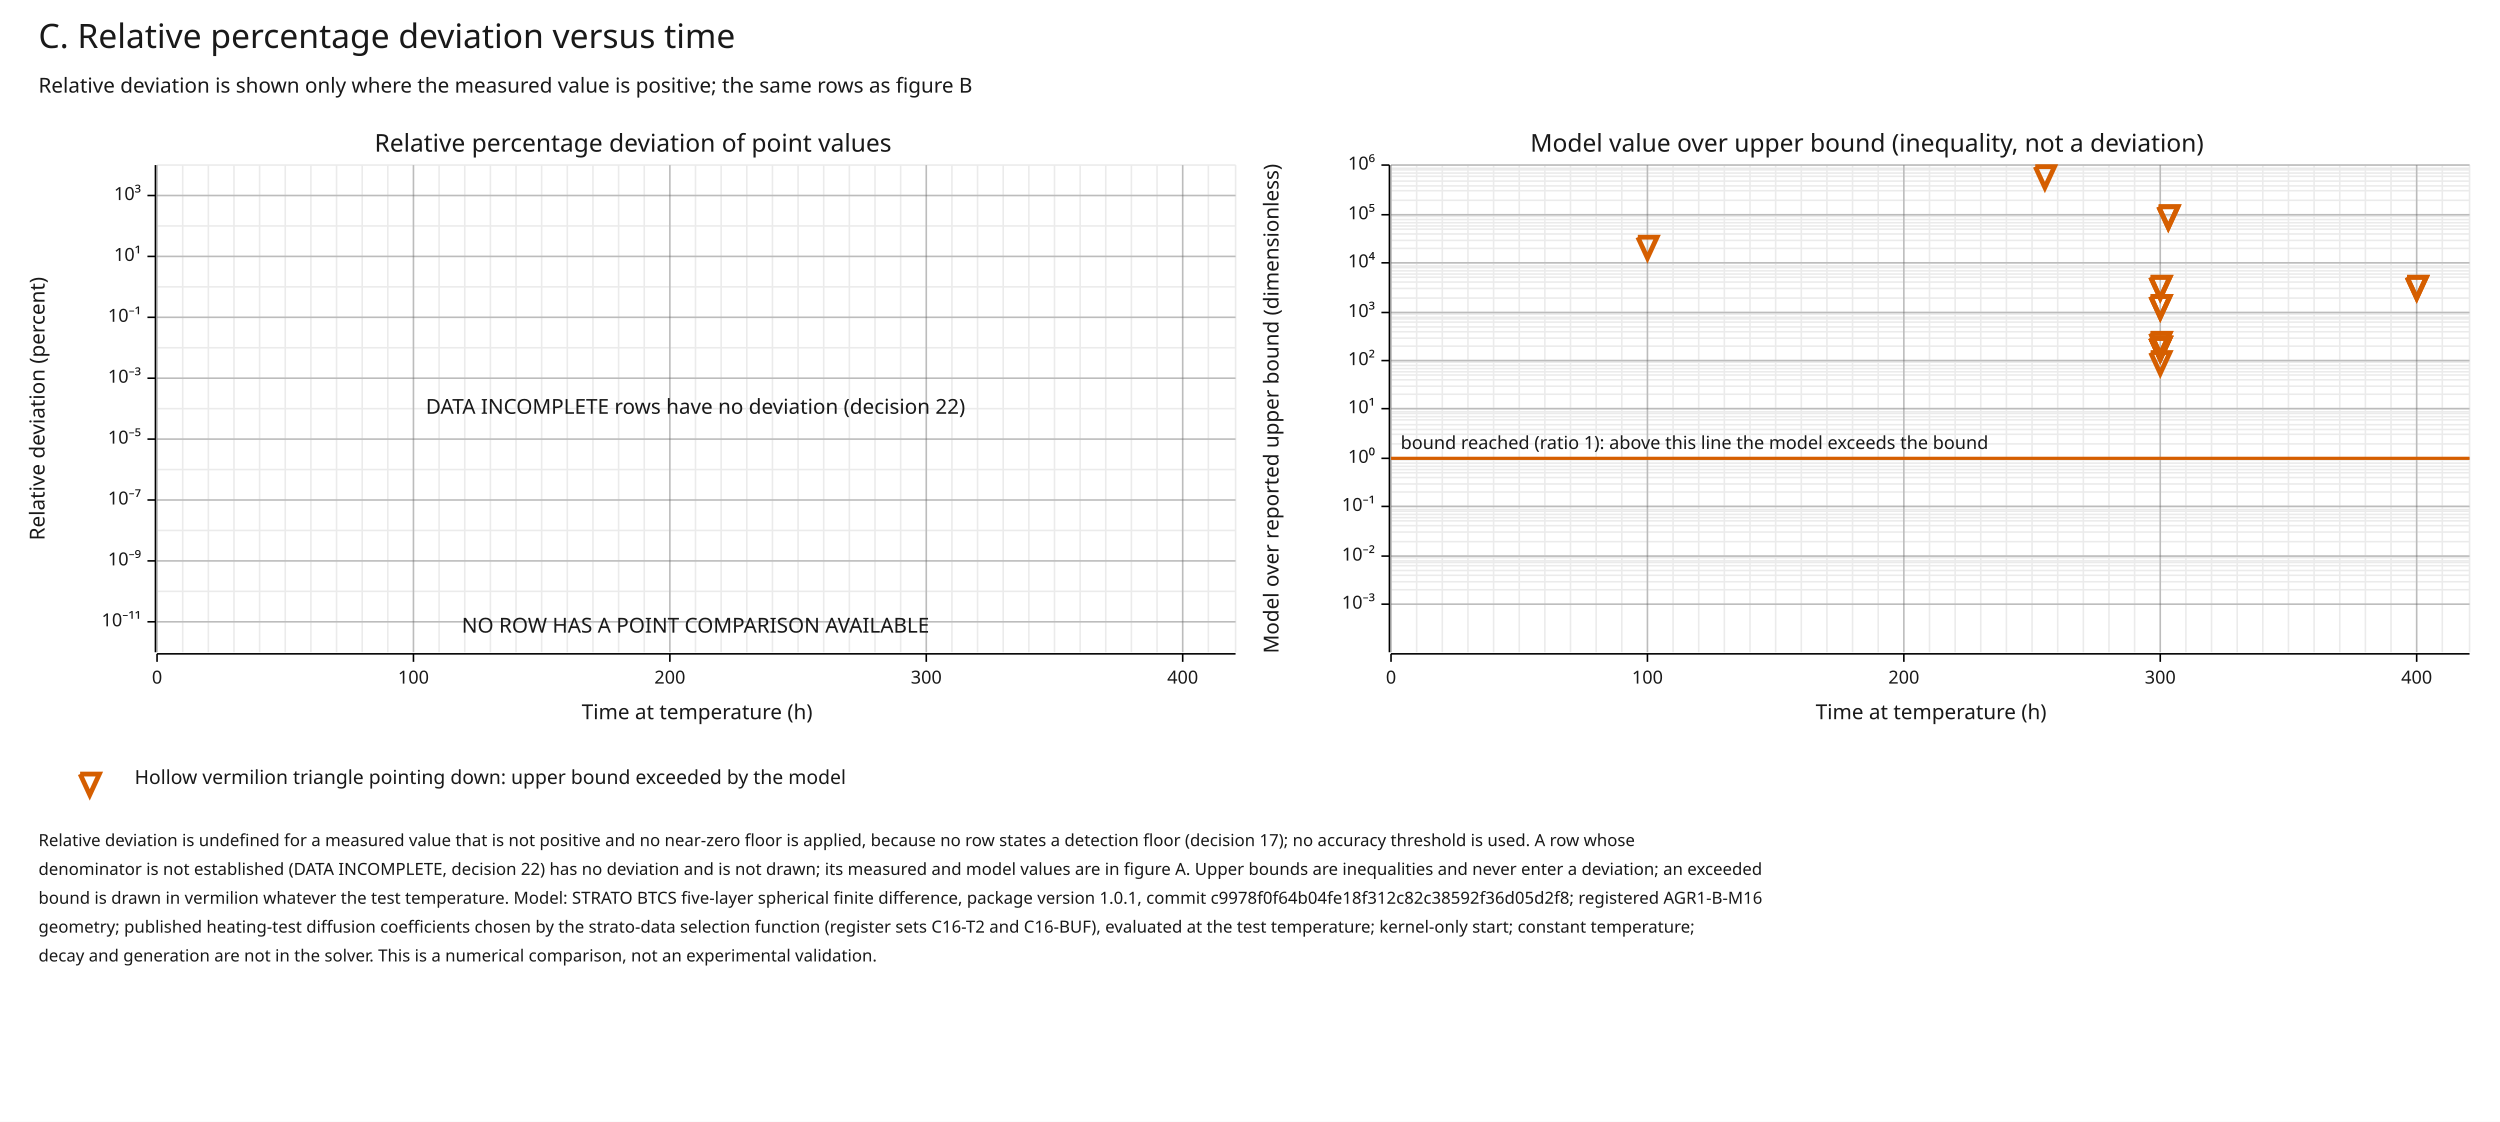
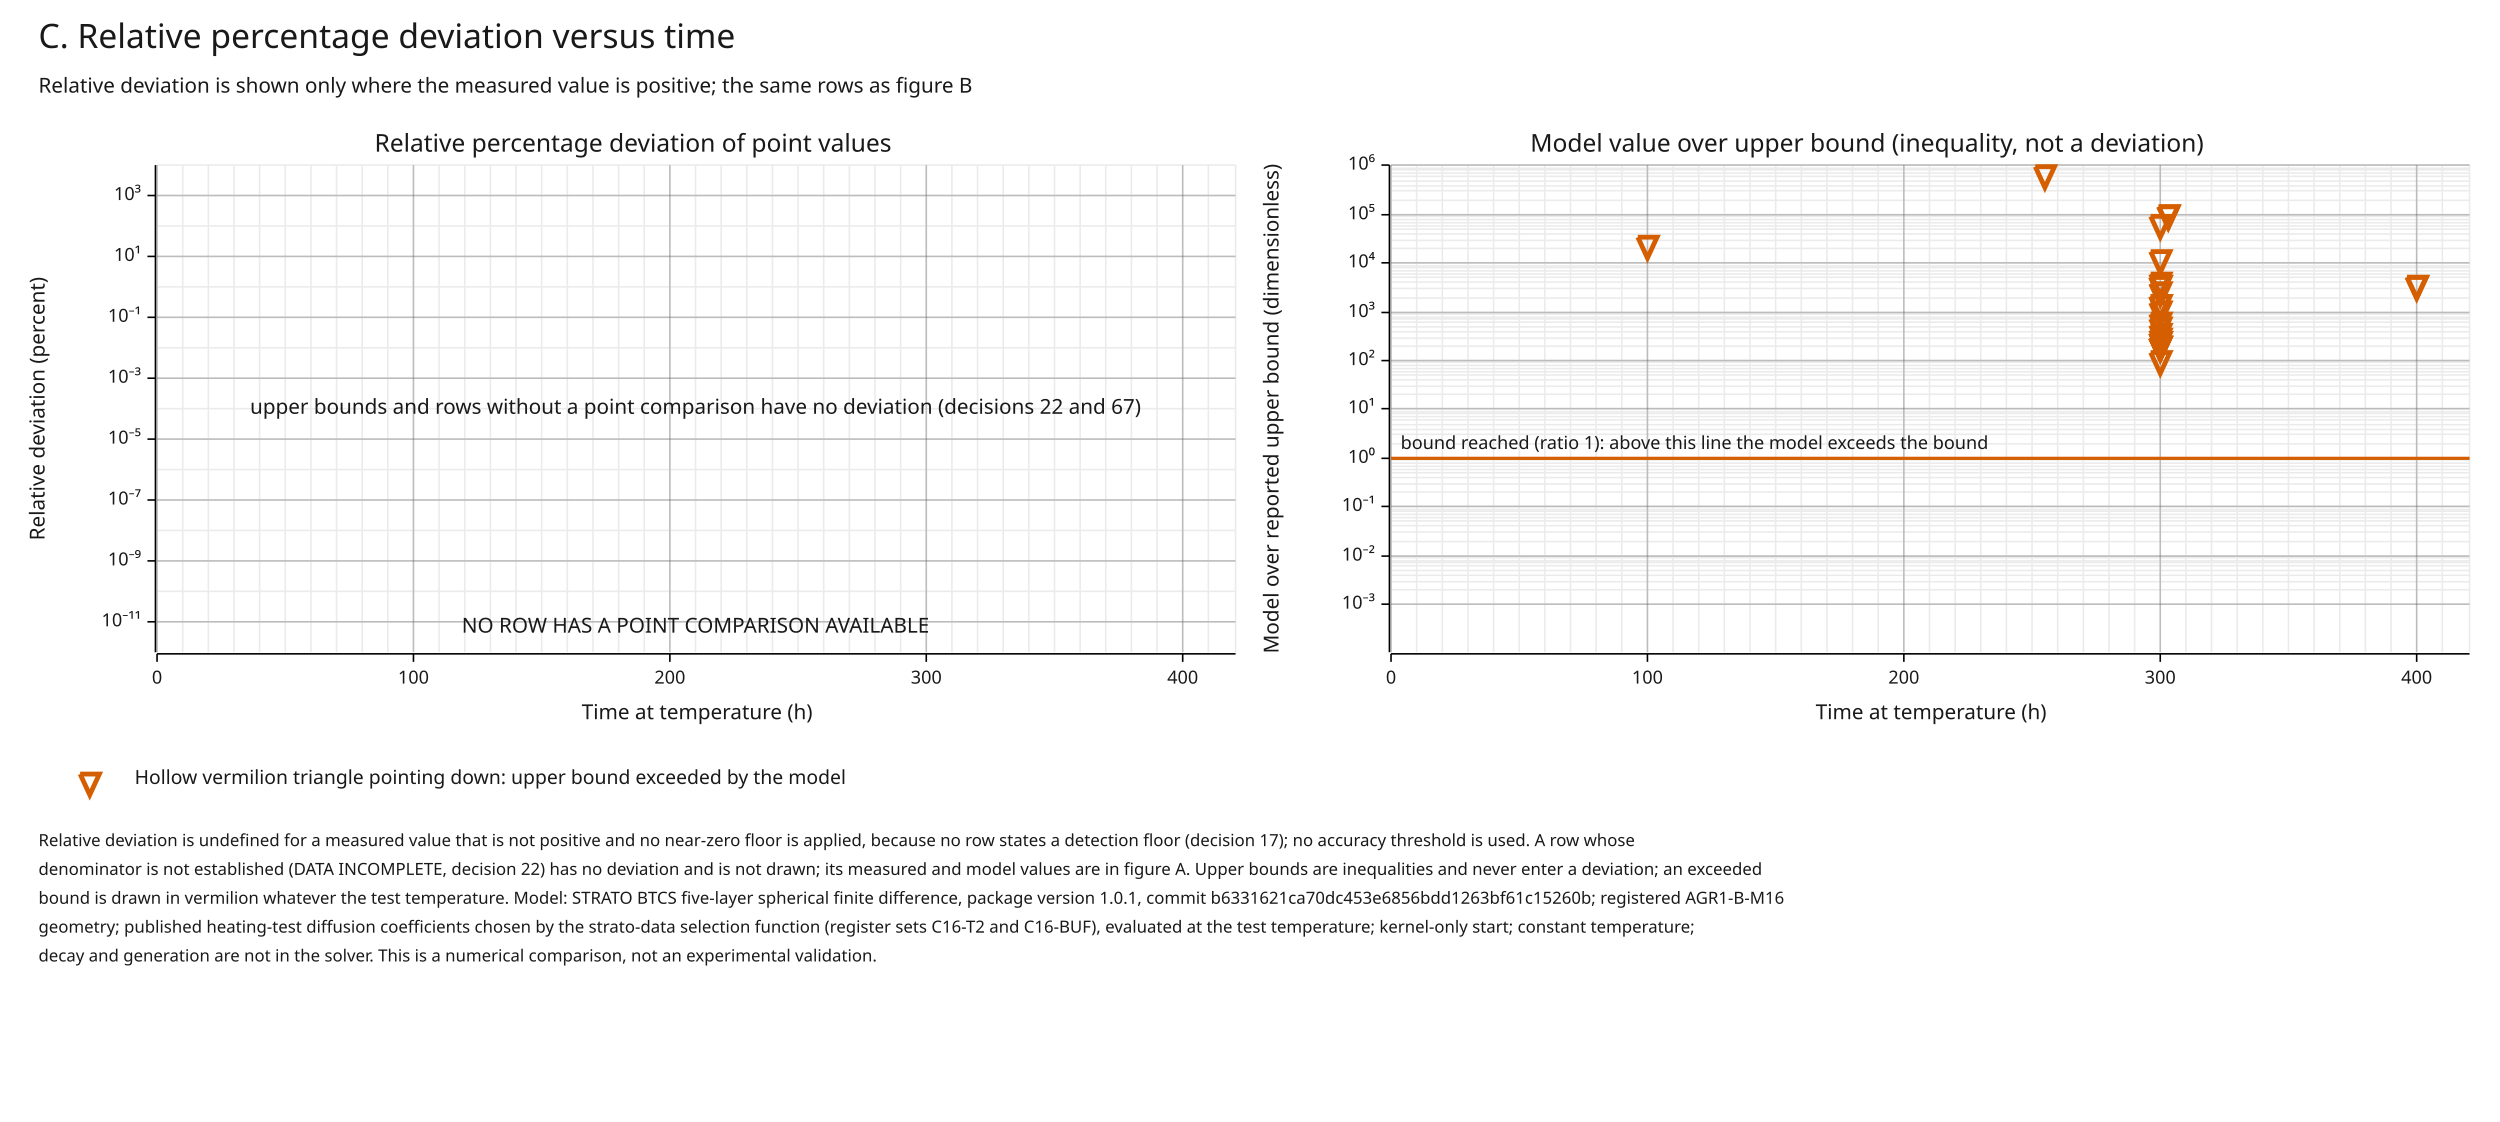
<svg xmlns="http://www.w3.org/2000/svg" width="1560" height="700" viewBox="0 0 1560 700">
  <rect x="0" y="0" width="1560" height="700" opacity="1" fill="#FFFFFF" stroke="none" />
  <text x="24" y="14" dy="0.76em" text-anchor="start" font-family="sans-serif" font-size="20.968" opacity="1" fill="#191919">
C. Relative percentage deviation versus time
</text>
  <text x="24" y="48" dy="0.76em" text-anchor="start" font-family="sans-serif" font-size="12.903" opacity="1" fill="#191919">
Relative deviation is shown only where the measured value is positive; the same rows as figure B
</text>
  <text x="395" y="83" dy="0.76em" text-anchor="middle" font-family="sans-serif" font-size="15.323" opacity="1" fill="#191919">
Relative percentage deviation of point values
</text>
  <line opacity="1" stroke="#EBEBEB" stroke-width="1" x1="98" y1="407" x2="98" y2="103" />
  <line opacity="1" stroke="#EBEBEB" stroke-width="1" x1="114" y1="407" x2="114" y2="103" />
  <line opacity="1" stroke="#EBEBEB" stroke-width="1" x1="130" y1="407" x2="130" y2="103" />
  <line opacity="1" stroke="#EBEBEB" stroke-width="1" x1="146" y1="407" x2="146" y2="103" />
  <line opacity="1" stroke="#EBEBEB" stroke-width="1" x1="162" y1="407" x2="162" y2="103" />
  <line opacity="1" stroke="#EBEBEB" stroke-width="1" x1="178" y1="407" x2="178" y2="103" />
  <line opacity="1" stroke="#EBEBEB" stroke-width="1" x1="194" y1="407" x2="194" y2="103" />
  <line opacity="1" stroke="#EBEBEB" stroke-width="1" x1="210" y1="407" x2="210" y2="103" />
  <line opacity="1" stroke="#EBEBEB" stroke-width="1" x1="226" y1="407" x2="226" y2="103" />
  <line opacity="1" stroke="#EBEBEB" stroke-width="1" x1="242" y1="407" x2="242" y2="103" />
  <line opacity="1" stroke="#EBEBEB" stroke-width="1" x1="258" y1="407" x2="258" y2="103" />
  <line opacity="1" stroke="#EBEBEB" stroke-width="1" x1="274" y1="407" x2="274" y2="103" />
  <line opacity="1" stroke="#EBEBEB" stroke-width="1" x1="290" y1="407" x2="290" y2="103" />
  <line opacity="1" stroke="#EBEBEB" stroke-width="1" x1="306" y1="407" x2="306" y2="103" />
  <line opacity="1" stroke="#EBEBEB" stroke-width="1" x1="322" y1="407" x2="322" y2="103" />
  <line opacity="1" stroke="#EBEBEB" stroke-width="1" x1="338" y1="407" x2="338" y2="103" />
  <line opacity="1" stroke="#EBEBEB" stroke-width="1" x1="354" y1="407" x2="354" y2="103" />
  <line opacity="1" stroke="#EBEBEB" stroke-width="1" x1="370" y1="407" x2="370" y2="103" />
  <line opacity="1" stroke="#EBEBEB" stroke-width="1" x1="386" y1="407" x2="386" y2="103" />
  <line opacity="1" stroke="#EBEBEB" stroke-width="1" x1="402" y1="407" x2="402" y2="103" />
  <line opacity="1" stroke="#EBEBEB" stroke-width="1" x1="418" y1="407" x2="418" y2="103" />
  <line opacity="1" stroke="#EBEBEB" stroke-width="1" x1="434" y1="407" x2="434" y2="103" />
  <line opacity="1" stroke="#EBEBEB" stroke-width="1" x1="450" y1="407" x2="450" y2="103" />
  <line opacity="1" stroke="#EBEBEB" stroke-width="1" x1="466" y1="407" x2="466" y2="103" />
  <line opacity="1" stroke="#EBEBEB" stroke-width="1" x1="482" y1="407" x2="482" y2="103" />
  <line opacity="1" stroke="#EBEBEB" stroke-width="1" x1="498" y1="407" x2="498" y2="103" />
  <line opacity="1" stroke="#EBEBEB" stroke-width="1" x1="514" y1="407" x2="514" y2="103" />
  <line opacity="1" stroke="#EBEBEB" stroke-width="1" x1="530" y1="407" x2="530" y2="103" />
  <line opacity="1" stroke="#EBEBEB" stroke-width="1" x1="546" y1="407" x2="546" y2="103" />
  <line opacity="1" stroke="#EBEBEB" stroke-width="1" x1="562" y1="407" x2="562" y2="103" />
  <line opacity="1" stroke="#EBEBEB" stroke-width="1" x1="578" y1="407" x2="578" y2="103" />
  <line opacity="1" stroke="#EBEBEB" stroke-width="1" x1="594" y1="407" x2="594" y2="103" />
  <line opacity="1" stroke="#EBEBEB" stroke-width="1" x1="610" y1="407" x2="610" y2="103" />
  <line opacity="1" stroke="#EBEBEB" stroke-width="1" x1="626" y1="407" x2="626" y2="103" />
  <line opacity="1" stroke="#EBEBEB" stroke-width="1" x1="642" y1="407" x2="642" y2="103" />
  <line opacity="1" stroke="#EBEBEB" stroke-width="1" x1="658" y1="407" x2="658" y2="103" />
  <line opacity="1" stroke="#EBEBEB" stroke-width="1" x1="674" y1="407" x2="674" y2="103" />
  <line opacity="1" stroke="#EBEBEB" stroke-width="1" x1="690" y1="407" x2="690" y2="103" />
  <line opacity="1" stroke="#EBEBEB" stroke-width="1" x1="706" y1="407" x2="706" y2="103" />
  <line opacity="1" stroke="#EBEBEB" stroke-width="1" x1="722" y1="407" x2="722" y2="103" />
  <line opacity="1" stroke="#EBEBEB" stroke-width="1" x1="738" y1="407" x2="738" y2="103" />
  <line opacity="1" stroke="#EBEBEB" stroke-width="1" x1="754" y1="407" x2="754" y2="103" />
  <line opacity="1" stroke="#EBEBEB" stroke-width="1" x1="771" y1="407" x2="771" y2="103" />
  <line opacity="1" stroke="#EBEBEB" stroke-width="1" x1="98" y1="388" x2="771" y2="388" />
  <line opacity="1" stroke="#EBEBEB" stroke-width="1" x1="98" y1="369" x2="771" y2="369" />
  <line opacity="1" stroke="#EBEBEB" stroke-width="1" x1="98" y1="350" x2="771" y2="350" />
  <line opacity="1" stroke="#EBEBEB" stroke-width="1" x1="98" y1="331" x2="771" y2="331" />
  <line opacity="1" stroke="#EBEBEB" stroke-width="1" x1="98" y1="312" x2="771" y2="312" />
  <line opacity="1" stroke="#EBEBEB" stroke-width="1" x1="98" y1="293" x2="771" y2="293" />
  <line opacity="1" stroke="#EBEBEB" stroke-width="1" x1="98" y1="274" x2="771" y2="274" />
  <line opacity="1" stroke="#EBEBEB" stroke-width="1" x1="98" y1="255" x2="771" y2="255" />
  <line opacity="1" stroke="#EBEBEB" stroke-width="1" x1="98" y1="236" x2="771" y2="236" />
  <line opacity="1" stroke="#EBEBEB" stroke-width="1" x1="98" y1="217" x2="771" y2="217" />
  <line opacity="1" stroke="#EBEBEB" stroke-width="1" x1="98" y1="198" x2="771" y2="198" />
  <line opacity="1" stroke="#EBEBEB" stroke-width="1" x1="98" y1="179" x2="771" y2="179" />
  <line opacity="1" stroke="#EBEBEB" stroke-width="1" x1="98" y1="160" x2="771" y2="160" />
  <line opacity="1" stroke="#EBEBEB" stroke-width="1" x1="98" y1="141" x2="771" y2="141" />
  <line opacity="1" stroke="#EBEBEB" stroke-width="1" x1="98" y1="122" x2="771" y2="122" />
  <line opacity="1" stroke="#EBEBEB" stroke-width="1" x1="98" y1="103" x2="771" y2="103" />
  <text x="18" y="255" dy="0.76em" text-anchor="middle" font-family="sans-serif" font-size="12.903" opacity="1" fill="#191919" transform="rotate(270, 18, 255)">
Relative deviation (percent)
</text>
  <text x="435" y="452" dy="-0.5ex" text-anchor="middle" font-family="sans-serif" font-size="12.903" opacity="1" fill="#191919">
Time at temperature (h)
</text>
  <line opacity="0.2" stroke="#000000" stroke-width="1" x1="98" y1="407" x2="98" y2="103" />
  <line opacity="0.2" stroke="#000000" stroke-width="1" x1="258" y1="407" x2="258" y2="103" />
  <line opacity="0.2" stroke="#000000" stroke-width="1" x1="418" y1="407" x2="418" y2="103" />
  <line opacity="0.2" stroke="#000000" stroke-width="1" x1="578" y1="407" x2="578" y2="103" />
  <line opacity="0.2" stroke="#000000" stroke-width="1" x1="738" y1="407" x2="738" y2="103" />
  <line opacity="0.2" stroke="#000000" stroke-width="1" x1="98" y1="388" x2="771" y2="388" />
  <line opacity="0.2" stroke="#000000" stroke-width="1" x1="98" y1="350" x2="771" y2="350" />
  <line opacity="0.2" stroke="#000000" stroke-width="1" x1="98" y1="312" x2="771" y2="312" />
  <line opacity="0.2" stroke="#000000" stroke-width="1" x1="98" y1="274" x2="771" y2="274" />
  <line opacity="0.2" stroke="#000000" stroke-width="1" x1="98" y1="236" x2="771" y2="236" />
  <line opacity="0.2" stroke="#000000" stroke-width="1" x1="98" y1="198" x2="771" y2="198" />
  <line opacity="0.2" stroke="#000000" stroke-width="1" x1="98" y1="160" x2="771" y2="160" />
  <line opacity="0.2" stroke="#000000" stroke-width="1" x1="98" y1="122" x2="771" y2="122" />
  <polyline fill="none" opacity="1" stroke="#000000" stroke-width="1" points="97,103 97,407 " />
  <text x="88" y="388" dy="0.5ex" text-anchor="end" font-family="sans-serif" font-size="11.29" opacity="1" fill="#191919">
10⁻¹¹
</text>
  <polyline fill="none" opacity="1" stroke="#000000" stroke-width="1" points="92,388 97,388 " />
  <text x="88" y="350" dy="0.5ex" text-anchor="end" font-family="sans-serif" font-size="11.29" opacity="1" fill="#191919">
10⁻⁹
</text>
  <polyline fill="none" opacity="1" stroke="#000000" stroke-width="1" points="92,350 97,350 " />
  <text x="88" y="312" dy="0.5ex" text-anchor="end" font-family="sans-serif" font-size="11.29" opacity="1" fill="#191919">
10⁻⁷
</text>
  <polyline fill="none" opacity="1" stroke="#000000" stroke-width="1" points="92,312 97,312 " />
  <text x="88" y="274" dy="0.5ex" text-anchor="end" font-family="sans-serif" font-size="11.29" opacity="1" fill="#191919">
10⁻⁵
</text>
  <polyline fill="none" opacity="1" stroke="#000000" stroke-width="1" points="92,274 97,274 " />
  <text x="88" y="236" dy="0.5ex" text-anchor="end" font-family="sans-serif" font-size="11.29" opacity="1" fill="#191919">
10⁻³
</text>
  <polyline fill="none" opacity="1" stroke="#000000" stroke-width="1" points="92,236 97,236 " />
  <text x="88" y="198" dy="0.5ex" text-anchor="end" font-family="sans-serif" font-size="11.29" opacity="1" fill="#191919">
10⁻¹
</text>
  <polyline fill="none" opacity="1" stroke="#000000" stroke-width="1" points="92,198 97,198 " />
  <text x="88" y="160" dy="0.5ex" text-anchor="end" font-family="sans-serif" font-size="11.29" opacity="1" fill="#191919">
10¹
</text>
  <polyline fill="none" opacity="1" stroke="#000000" stroke-width="1" points="92,160 97,160 " />
  <text x="88" y="122" dy="0.5ex" text-anchor="end" font-family="sans-serif" font-size="11.29" opacity="1" fill="#191919">
10³
</text>
  <polyline fill="none" opacity="1" stroke="#000000" stroke-width="1" points="92,122 97,122 " />
  <polyline fill="none" opacity="1" stroke="#000000" stroke-width="1" points="98,408 771,408 " />
  <text x="98" y="418" dy="0.76em" text-anchor="middle" font-family="sans-serif" font-size="11.29" opacity="1" fill="#191919">
0
</text>
  <polyline fill="none" opacity="1" stroke="#000000" stroke-width="1" points="98,408 98,413 " />
  <text x="258" y="418" dy="0.76em" text-anchor="middle" font-family="sans-serif" font-size="11.29" opacity="1" fill="#191919">
100
</text>
  <polyline fill="none" opacity="1" stroke="#000000" stroke-width="1" points="258,408 258,413 " />
  <text x="418" y="418" dy="0.76em" text-anchor="middle" font-family="sans-serif" font-size="11.29" opacity="1" fill="#191919">
200
</text>
  <polyline fill="none" opacity="1" stroke="#000000" stroke-width="1" points="418,408 418,413 " />
  <text x="578" y="418" dy="0.76em" text-anchor="middle" font-family="sans-serif" font-size="11.29" opacity="1" fill="#191919">
300
</text>
  <polyline fill="none" opacity="1" stroke="#000000" stroke-width="1" points="578,408 578,413 " />
  <text x="738" y="418" dy="0.76em" text-anchor="middle" font-family="sans-serif" font-size="11.29" opacity="1" fill="#191919">
400
</text>
  <polyline fill="none" opacity="1" stroke="#000000" stroke-width="1" points="738,408 738,413 " />
  <text x="434" y="398" dy="-0.5ex" text-anchor="middle" font-family="sans-serif" font-size="12.903" opacity="1" fill="#191919">
NO ROW HAS A POINT COMPARISON AVAILABLE
</text>
  <text x="434" y="255" dy="0.5ex" text-anchor="middle" font-family="sans-serif" font-size="12.903" opacity="1" fill="#191919">
- DATA INCOMPLETE rows have no deviation (decision 22)
+ upper bounds and rows without a point comparison have no deviation (decisions 22 and 67)
</text>
  <text x="1165" y="83" dy="0.76em" text-anchor="middle" font-family="sans-serif" font-size="15.323" opacity="1" fill="#191919">
Model value over upper bound (inequality, not a deviation)
</text>
  <line opacity="1" stroke="#EBEBEB" stroke-width="1" x1="868" y1="407" x2="868" y2="103" />
  <line opacity="1" stroke="#EBEBEB" stroke-width="1" x1="884" y1="407" x2="884" y2="103" />
  <line opacity="1" stroke="#EBEBEB" stroke-width="1" x1="900" y1="407" x2="900" y2="103" />
  <line opacity="1" stroke="#EBEBEB" stroke-width="1" x1="916" y1="407" x2="916" y2="103" />
  <line opacity="1" stroke="#EBEBEB" stroke-width="1" x1="932" y1="407" x2="932" y2="103" />
  <line opacity="1" stroke="#EBEBEB" stroke-width="1" x1="948" y1="407" x2="948" y2="103" />
  <line opacity="1" stroke="#EBEBEB" stroke-width="1" x1="964" y1="407" x2="964" y2="103" />
  <line opacity="1" stroke="#EBEBEB" stroke-width="1" x1="980" y1="407" x2="980" y2="103" />
  <line opacity="1" stroke="#EBEBEB" stroke-width="1" x1="996" y1="407" x2="996" y2="103" />
  <line opacity="1" stroke="#EBEBEB" stroke-width="1" x1="1012" y1="407" x2="1012" y2="103" />
  <line opacity="1" stroke="#EBEBEB" stroke-width="1" x1="1028" y1="407" x2="1028" y2="103" />
  <line opacity="1" stroke="#EBEBEB" stroke-width="1" x1="1044" y1="407" x2="1044" y2="103" />
  <line opacity="1" stroke="#EBEBEB" stroke-width="1" x1="1060" y1="407" x2="1060" y2="103" />
  <line opacity="1" stroke="#EBEBEB" stroke-width="1" x1="1076" y1="407" x2="1076" y2="103" />
  <line opacity="1" stroke="#EBEBEB" stroke-width="1" x1="1092" y1="407" x2="1092" y2="103" />
  <line opacity="1" stroke="#EBEBEB" stroke-width="1" x1="1108" y1="407" x2="1108" y2="103" />
  <line opacity="1" stroke="#EBEBEB" stroke-width="1" x1="1124" y1="407" x2="1124" y2="103" />
  <line opacity="1" stroke="#EBEBEB" stroke-width="1" x1="1140" y1="407" x2="1140" y2="103" />
  <line opacity="1" stroke="#EBEBEB" stroke-width="1" x1="1156" y1="407" x2="1156" y2="103" />
  <line opacity="1" stroke="#EBEBEB" stroke-width="1" x1="1172" y1="407" x2="1172" y2="103" />
  <line opacity="1" stroke="#EBEBEB" stroke-width="1" x1="1188" y1="407" x2="1188" y2="103" />
  <line opacity="1" stroke="#EBEBEB" stroke-width="1" x1="1204" y1="407" x2="1204" y2="103" />
  <line opacity="1" stroke="#EBEBEB" stroke-width="1" x1="1220" y1="407" x2="1220" y2="103" />
  <line opacity="1" stroke="#EBEBEB" stroke-width="1" x1="1236" y1="407" x2="1236" y2="103" />
  <line opacity="1" stroke="#EBEBEB" stroke-width="1" x1="1252" y1="407" x2="1252" y2="103" />
  <line opacity="1" stroke="#EBEBEB" stroke-width="1" x1="1268" y1="407" x2="1268" y2="103" />
  <line opacity="1" stroke="#EBEBEB" stroke-width="1" x1="1284" y1="407" x2="1284" y2="103" />
  <line opacity="1" stroke="#EBEBEB" stroke-width="1" x1="1300" y1="407" x2="1300" y2="103" />
  <line opacity="1" stroke="#EBEBEB" stroke-width="1" x1="1316" y1="407" x2="1316" y2="103" />
  <line opacity="1" stroke="#EBEBEB" stroke-width="1" x1="1332" y1="407" x2="1332" y2="103" />
  <line opacity="1" stroke="#EBEBEB" stroke-width="1" x1="1348" y1="407" x2="1348" y2="103" />
  <line opacity="1" stroke="#EBEBEB" stroke-width="1" x1="1364" y1="407" x2="1364" y2="103" />
  <line opacity="1" stroke="#EBEBEB" stroke-width="1" x1="1380" y1="407" x2="1380" y2="103" />
  <line opacity="1" stroke="#EBEBEB" stroke-width="1" x1="1396" y1="407" x2="1396" y2="103" />
  <line opacity="1" stroke="#EBEBEB" stroke-width="1" x1="1412" y1="407" x2="1412" y2="103" />
  <line opacity="1" stroke="#EBEBEB" stroke-width="1" x1="1428" y1="407" x2="1428" y2="103" />
  <line opacity="1" stroke="#EBEBEB" stroke-width="1" x1="1444" y1="407" x2="1444" y2="103" />
  <line opacity="1" stroke="#EBEBEB" stroke-width="1" x1="1460" y1="407" x2="1460" y2="103" />
  <line opacity="1" stroke="#EBEBEB" stroke-width="1" x1="1476" y1="407" x2="1476" y2="103" />
  <line opacity="1" stroke="#EBEBEB" stroke-width="1" x1="1492" y1="407" x2="1492" y2="103" />
  <line opacity="1" stroke="#EBEBEB" stroke-width="1" x1="1508" y1="407" x2="1508" y2="103" />
  <line opacity="1" stroke="#EBEBEB" stroke-width="1" x1="1524" y1="407" x2="1524" y2="103" />
  <line opacity="1" stroke="#EBEBEB" stroke-width="1" x1="1541" y1="407" x2="1541" y2="103" />
  <line opacity="1" stroke="#EBEBEB" stroke-width="1" x1="868" y1="377" x2="1541" y2="377" />
  <line opacity="1" stroke="#EBEBEB" stroke-width="1" x1="868" y1="368" x2="1541" y2="368" />
  <line opacity="1" stroke="#EBEBEB" stroke-width="1" x1="868" y1="363" x2="1541" y2="363" />
  <line opacity="1" stroke="#EBEBEB" stroke-width="1" x1="868" y1="359" x2="1541" y2="359" />
  <line opacity="1" stroke="#EBEBEB" stroke-width="1" x1="868" y1="356" x2="1541" y2="356" />
  <line opacity="1" stroke="#EBEBEB" stroke-width="1" x1="868" y1="353" x2="1541" y2="353" />
  <line opacity="1" stroke="#EBEBEB" stroke-width="1" x1="868" y1="351" x2="1541" y2="351" />
  <line opacity="1" stroke="#EBEBEB" stroke-width="1" x1="868" y1="350" x2="1541" y2="350" />
  <line opacity="1" stroke="#EBEBEB" stroke-width="1" x1="868" y1="348" x2="1541" y2="348" />
  <line opacity="1" stroke="#EBEBEB" stroke-width="1" x1="868" y1="347" x2="1541" y2="347" />
  <line opacity="1" stroke="#EBEBEB" stroke-width="1" x1="868" y1="347" x2="1541" y2="347" />
  <line opacity="1" stroke="#EBEBEB" stroke-width="1" x1="868" y1="338" x2="1541" y2="338" />
  <line opacity="1" stroke="#EBEBEB" stroke-width="1" x1="868" y1="332" x2="1541" y2="332" />
  <line opacity="1" stroke="#EBEBEB" stroke-width="1" x1="868" y1="328" x2="1541" y2="328" />
  <line opacity="1" stroke="#EBEBEB" stroke-width="1" x1="868" y1="325" x2="1541" y2="325" />
  <line opacity="1" stroke="#EBEBEB" stroke-width="1" x1="868" y1="323" x2="1541" y2="323" />
  <line opacity="1" stroke="#EBEBEB" stroke-width="1" x1="868" y1="321" x2="1541" y2="321" />
  <line opacity="1" stroke="#EBEBEB" stroke-width="1" x1="868" y1="319" x2="1541" y2="319" />
  <line opacity="1" stroke="#EBEBEB" stroke-width="1" x1="868" y1="318" x2="1541" y2="318" />
  <line opacity="1" stroke="#EBEBEB" stroke-width="1" x1="868" y1="316" x2="1541" y2="316" />
  <line opacity="1" stroke="#EBEBEB" stroke-width="1" x1="868" y1="316" x2="1541" y2="316" />
  <line opacity="1" stroke="#EBEBEB" stroke-width="1" x1="868" y1="307" x2="1541" y2="307" />
  <line opacity="1" stroke="#EBEBEB" stroke-width="1" x1="868" y1="302" x2="1541" y2="302" />
  <line opacity="1" stroke="#EBEBEB" stroke-width="1" x1="868" y1="298" x2="1541" y2="298" />
  <line opacity="1" stroke="#EBEBEB" stroke-width="1" x1="868" y1="295" x2="1541" y2="295" />
  <line opacity="1" stroke="#EBEBEB" stroke-width="1" x1="868" y1="293" x2="1541" y2="293" />
  <line opacity="1" stroke="#EBEBEB" stroke-width="1" x1="868" y1="291" x2="1541" y2="291" />
  <line opacity="1" stroke="#EBEBEB" stroke-width="1" x1="868" y1="289" x2="1541" y2="289" />
  <line opacity="1" stroke="#EBEBEB" stroke-width="1" x1="868" y1="287" x2="1541" y2="287" />
  <line opacity="1" stroke="#EBEBEB" stroke-width="1" x1="868" y1="286" x2="1541" y2="286" />
  <line opacity="1" stroke="#EBEBEB" stroke-width="1" x1="868" y1="286" x2="1541" y2="286" />
  <line opacity="1" stroke="#EBEBEB" stroke-width="1" x1="868" y1="277" x2="1541" y2="277" />
  <line opacity="1" stroke="#EBEBEB" stroke-width="1" x1="868" y1="271" x2="1541" y2="271" />
  <line opacity="1" stroke="#EBEBEB" stroke-width="1" x1="868" y1="268" x2="1541" y2="268" />
  <line opacity="1" stroke="#EBEBEB" stroke-width="1" x1="868" y1="265" x2="1541" y2="265" />
  <line opacity="1" stroke="#EBEBEB" stroke-width="1" x1="868" y1="262" x2="1541" y2="262" />
  <line opacity="1" stroke="#EBEBEB" stroke-width="1" x1="868" y1="260" x2="1541" y2="260" />
  <line opacity="1" stroke="#EBEBEB" stroke-width="1" x1="868" y1="258" x2="1541" y2="258" />
  <line opacity="1" stroke="#EBEBEB" stroke-width="1" x1="868" y1="257" x2="1541" y2="257" />
  <line opacity="1" stroke="#EBEBEB" stroke-width="1" x1="868" y1="255" x2="1541" y2="255" />
  <line opacity="1" stroke="#EBEBEB" stroke-width="1" x1="868" y1="255" x2="1541" y2="255" />
  <line opacity="1" stroke="#EBEBEB" stroke-width="1" x1="868" y1="246" x2="1541" y2="246" />
  <line opacity="1" stroke="#EBEBEB" stroke-width="1" x1="868" y1="241" x2="1541" y2="241" />
  <line opacity="1" stroke="#EBEBEB" stroke-width="1" x1="868" y1="237" x2="1541" y2="237" />
  <line opacity="1" stroke="#EBEBEB" stroke-width="1" x1="868" y1="234" x2="1541" y2="234" />
  <line opacity="1" stroke="#EBEBEB" stroke-width="1" x1="868" y1="232" x2="1541" y2="232" />
  <line opacity="1" stroke="#EBEBEB" stroke-width="1" x1="868" y1="230" x2="1541" y2="230" />
  <line opacity="1" stroke="#EBEBEB" stroke-width="1" x1="868" y1="228" x2="1541" y2="228" />
  <line opacity="1" stroke="#EBEBEB" stroke-width="1" x1="868" y1="226" x2="1541" y2="226" />
  <line opacity="1" stroke="#EBEBEB" stroke-width="1" x1="868" y1="225" x2="1541" y2="225" />
  <line opacity="1" stroke="#EBEBEB" stroke-width="1" x1="868" y1="225" x2="1541" y2="225" />
  <line opacity="1" stroke="#EBEBEB" stroke-width="1" x1="868" y1="216" x2="1541" y2="216" />
  <line opacity="1" stroke="#EBEBEB" stroke-width="1" x1="868" y1="211" x2="1541" y2="211" />
  <line opacity="1" stroke="#EBEBEB" stroke-width="1" x1="868" y1="207" x2="1541" y2="207" />
  <line opacity="1" stroke="#EBEBEB" stroke-width="1" x1="868" y1="204" x2="1541" y2="204" />
  <line opacity="1" stroke="#EBEBEB" stroke-width="1" x1="868" y1="201" x2="1541" y2="201" />
  <line opacity="1" stroke="#EBEBEB" stroke-width="1" x1="868" y1="199" x2="1541" y2="199" />
  <line opacity="1" stroke="#EBEBEB" stroke-width="1" x1="868" y1="198" x2="1541" y2="198" />
  <line opacity="1" stroke="#EBEBEB" stroke-width="1" x1="868" y1="196" x2="1541" y2="196" />
  <line opacity="1" stroke="#EBEBEB" stroke-width="1" x1="868" y1="195" x2="1541" y2="195" />
  <line opacity="1" stroke="#EBEBEB" stroke-width="1" x1="868" y1="195" x2="1541" y2="195" />
  <line opacity="1" stroke="#EBEBEB" stroke-width="1" x1="868" y1="186" x2="1541" y2="186" />
  <line opacity="1" stroke="#EBEBEB" stroke-width="1" x1="868" y1="180" x2="1541" y2="180" />
  <line opacity="1" stroke="#EBEBEB" stroke-width="1" x1="868" y1="176" x2="1541" y2="176" />
  <line opacity="1" stroke="#EBEBEB" stroke-width="1" x1="868" y1="173" x2="1541" y2="173" />
  <line opacity="1" stroke="#EBEBEB" stroke-width="1" x1="868" y1="171" x2="1541" y2="171" />
  <line opacity="1" stroke="#EBEBEB" stroke-width="1" x1="868" y1="169" x2="1541" y2="169" />
  <line opacity="1" stroke="#EBEBEB" stroke-width="1" x1="868" y1="167" x2="1541" y2="167" />
  <line opacity="1" stroke="#EBEBEB" stroke-width="1" x1="868" y1="166" x2="1541" y2="166" />
  <line opacity="1" stroke="#EBEBEB" stroke-width="1" x1="868" y1="164" x2="1541" y2="164" />
  <line opacity="1" stroke="#EBEBEB" stroke-width="1" x1="868" y1="164" x2="1541" y2="164" />
  <line opacity="1" stroke="#EBEBEB" stroke-width="1" x1="868" y1="155" x2="1541" y2="155" />
  <line opacity="1" stroke="#EBEBEB" stroke-width="1" x1="868" y1="150" x2="1541" y2="150" />
  <line opacity="1" stroke="#EBEBEB" stroke-width="1" x1="868" y1="146" x2="1541" y2="146" />
  <line opacity="1" stroke="#EBEBEB" stroke-width="1" x1="868" y1="143" x2="1541" y2="143" />
  <line opacity="1" stroke="#EBEBEB" stroke-width="1" x1="868" y1="141" x2="1541" y2="141" />
  <line opacity="1" stroke="#EBEBEB" stroke-width="1" x1="868" y1="139" x2="1541" y2="139" />
  <line opacity="1" stroke="#EBEBEB" stroke-width="1" x1="868" y1="137" x2="1541" y2="137" />
  <line opacity="1" stroke="#EBEBEB" stroke-width="1" x1="868" y1="135" x2="1541" y2="135" />
  <line opacity="1" stroke="#EBEBEB" stroke-width="1" x1="868" y1="134" x2="1541" y2="134" />
  <line opacity="1" stroke="#EBEBEB" stroke-width="1" x1="868" y1="134" x2="1541" y2="134" />
  <line opacity="1" stroke="#EBEBEB" stroke-width="1" x1="868" y1="125" x2="1541" y2="125" />
  <line opacity="1" stroke="#EBEBEB" stroke-width="1" x1="868" y1="119" x2="1541" y2="119" />
  <line opacity="1" stroke="#EBEBEB" stroke-width="1" x1="868" y1="116" x2="1541" y2="116" />
  <line opacity="1" stroke="#EBEBEB" stroke-width="1" x1="868" y1="113" x2="1541" y2="113" />
  <line opacity="1" stroke="#EBEBEB" stroke-width="1" x1="868" y1="110" x2="1541" y2="110" />
  <line opacity="1" stroke="#EBEBEB" stroke-width="1" x1="868" y1="108" x2="1541" y2="108" />
  <line opacity="1" stroke="#EBEBEB" stroke-width="1" x1="868" y1="106" x2="1541" y2="106" />
  <line opacity="1" stroke="#EBEBEB" stroke-width="1" x1="868" y1="105" x2="1541" y2="105" />
  <line opacity="1" stroke="#EBEBEB" stroke-width="1" x1="868" y1="103" x2="1541" y2="103" />
  <line opacity="1" stroke="#EBEBEB" stroke-width="1" x1="868" y1="103" x2="1541" y2="103" />
  <text x="788" y="255" dy="0.76em" text-anchor="middle" font-family="sans-serif" font-size="12.903" opacity="1" fill="#191919" transform="rotate(270, 788, 255)">
Model over reported upper bound (dimensionless)
</text>
  <text x="1205" y="452" dy="-0.5ex" text-anchor="middle" font-family="sans-serif" font-size="12.903" opacity="1" fill="#191919">
Time at temperature (h)
</text>
  <line opacity="0.2" stroke="#000000" stroke-width="1" x1="868" y1="407" x2="868" y2="103" />
  <line opacity="0.2" stroke="#000000" stroke-width="1" x1="1028" y1="407" x2="1028" y2="103" />
  <line opacity="0.2" stroke="#000000" stroke-width="1" x1="1188" y1="407" x2="1188" y2="103" />
  <line opacity="0.2" stroke="#000000" stroke-width="1" x1="1348" y1="407" x2="1348" y2="103" />
  <line opacity="0.2" stroke="#000000" stroke-width="1" x1="1508" y1="407" x2="1508" y2="103" />
  <line opacity="0.2" stroke="#000000" stroke-width="1" x1="868" y1="377" x2="1541" y2="377" />
  <line opacity="0.2" stroke="#000000" stroke-width="1" x1="868" y1="347" x2="1541" y2="347" />
  <line opacity="0.2" stroke="#000000" stroke-width="1" x1="868" y1="316" x2="1541" y2="316" />
  <line opacity="0.2" stroke="#000000" stroke-width="1" x1="868" y1="286" x2="1541" y2="286" />
  <line opacity="0.2" stroke="#000000" stroke-width="1" x1="868" y1="255" x2="1541" y2="255" />
  <line opacity="0.2" stroke="#000000" stroke-width="1" x1="868" y1="225" x2="1541" y2="225" />
  <line opacity="0.2" stroke="#000000" stroke-width="1" x1="868" y1="195" x2="1541" y2="195" />
  <line opacity="0.2" stroke="#000000" stroke-width="1" x1="868" y1="164" x2="1541" y2="164" />
  <line opacity="0.2" stroke="#000000" stroke-width="1" x1="868" y1="134" x2="1541" y2="134" />
  <line opacity="0.2" stroke="#000000" stroke-width="1" x1="868" y1="103" x2="1541" y2="103" />
  <polyline fill="none" opacity="1" stroke="#000000" stroke-width="1" points="867,103 867,407 " />
  <text x="858" y="377" dy="0.5ex" text-anchor="end" font-family="sans-serif" font-size="11.29" opacity="1" fill="#191919">
10⁻³
</text>
  <polyline fill="none" opacity="1" stroke="#000000" stroke-width="1" points="862,377 867,377 " />
  <text x="858" y="347" dy="0.5ex" text-anchor="end" font-family="sans-serif" font-size="11.29" opacity="1" fill="#191919">
10⁻²
</text>
  <polyline fill="none" opacity="1" stroke="#000000" stroke-width="1" points="862,347 867,347 " />
  <text x="858" y="316" dy="0.5ex" text-anchor="end" font-family="sans-serif" font-size="11.29" opacity="1" fill="#191919">
10⁻¹
</text>
  <polyline fill="none" opacity="1" stroke="#000000" stroke-width="1" points="862,316 867,316 " />
  <text x="858" y="286" dy="0.5ex" text-anchor="end" font-family="sans-serif" font-size="11.29" opacity="1" fill="#191919">
10⁰
</text>
  <polyline fill="none" opacity="1" stroke="#000000" stroke-width="1" points="862,286 867,286 " />
  <text x="858" y="255" dy="0.5ex" text-anchor="end" font-family="sans-serif" font-size="11.29" opacity="1" fill="#191919">
10¹
</text>
  <polyline fill="none" opacity="1" stroke="#000000" stroke-width="1" points="862,255 867,255 " />
  <text x="858" y="225" dy="0.5ex" text-anchor="end" font-family="sans-serif" font-size="11.29" opacity="1" fill="#191919">
10²
</text>
  <polyline fill="none" opacity="1" stroke="#000000" stroke-width="1" points="862,225 867,225 " />
  <text x="858" y="195" dy="0.5ex" text-anchor="end" font-family="sans-serif" font-size="11.29" opacity="1" fill="#191919">
10³
</text>
  <polyline fill="none" opacity="1" stroke="#000000" stroke-width="1" points="862,195 867,195 " />
  <text x="858" y="164" dy="0.5ex" text-anchor="end" font-family="sans-serif" font-size="11.29" opacity="1" fill="#191919">
10⁴
</text>
  <polyline fill="none" opacity="1" stroke="#000000" stroke-width="1" points="862,164 867,164 " />
  <text x="858" y="134" dy="0.5ex" text-anchor="end" font-family="sans-serif" font-size="11.29" opacity="1" fill="#191919">
10⁵
</text>
  <polyline fill="none" opacity="1" stroke="#000000" stroke-width="1" points="862,134 867,134 " />
  <text x="858" y="103" dy="0.5ex" text-anchor="end" font-family="sans-serif" font-size="11.29" opacity="1" fill="#191919">
10⁶
</text>
  <polyline fill="none" opacity="1" stroke="#000000" stroke-width="1" points="862,103 867,103 " />
  <polyline fill="none" opacity="1" stroke="#000000" stroke-width="1" points="868,408 1541,408 " />
  <text x="868" y="418" dy="0.76em" text-anchor="middle" font-family="sans-serif" font-size="11.29" opacity="1" fill="#191919">
0
</text>
  <polyline fill="none" opacity="1" stroke="#000000" stroke-width="1" points="868,408 868,413 " />
  <text x="1028" y="418" dy="0.76em" text-anchor="middle" font-family="sans-serif" font-size="11.29" opacity="1" fill="#191919">
100
</text>
  <polyline fill="none" opacity="1" stroke="#000000" stroke-width="1" points="1028,408 1028,413 " />
  <text x="1188" y="418" dy="0.76em" text-anchor="middle" font-family="sans-serif" font-size="11.29" opacity="1" fill="#191919">
200
</text>
  <polyline fill="none" opacity="1" stroke="#000000" stroke-width="1" points="1188,408 1188,413 " />
  <text x="1348" y="418" dy="0.76em" text-anchor="middle" font-family="sans-serif" font-size="11.29" opacity="1" fill="#191919">
300
</text>
  <polyline fill="none" opacity="1" stroke="#000000" stroke-width="1" points="1348,408 1348,413 " />
  <text x="1508" y="418" dy="0.76em" text-anchor="middle" font-family="sans-serif" font-size="11.29" opacity="1" fill="#191919">
400
</text>
  <polyline fill="none" opacity="1" stroke="#000000" stroke-width="1" points="1508,408 1508,413 " />
  <polyline fill="none" opacity="1" stroke="#D55E00" stroke-width="2" points="868,286 1541,286 " />
  <text x="874" y="283" dy="-0.5ex" text-anchor="start" font-family="sans-serif" font-size="11.29" opacity="1" fill="#191919">
bound reached (ratio 1): above this line the model exceeds the bound
</text>
+   <polyline fill="none" opacity="1" stroke="#D55E00" stroke-width="3" points="1342,157 1354,157 1348,170 1342,157 " />
+   <polyline fill="none" opacity="1" stroke="#D55E00" stroke-width="3" points="1342,177 1354,177 1348,190 1342,177 " />
+   <polyline fill="none" opacity="1" stroke="#D55E00" stroke-width="3" points="1342,199 1354,199 1348,212 1342,199 " />
+   <polyline fill="none" opacity="1" stroke="#D55E00" stroke-width="3" points="1342,196 1354,196 1348,209 1342,196 " />
+   <polyline fill="none" opacity="1" stroke="#D55E00" stroke-width="3" points="1342,135 1354,135 1348,148 1342,135 " />
  <polyline fill="none" opacity="1" stroke="#D55E00" stroke-width="3" points="1342,173 1354,173 1348,186 1342,173 " />
  <polyline fill="none" opacity="1" stroke="#D55E00" stroke-width="3" points="1342,185 1354,185 1348,198 1342,185 " />
  <polyline fill="none" opacity="1" stroke="#D55E00" stroke-width="3" points="1342,208 1354,208 1348,221 1342,208 " />
  <polyline fill="none" opacity="1" stroke="#D55E00" stroke-width="3" points="1342,211 1354,211 1348,224 1342,211 " />
  <polyline fill="none" opacity="1" stroke="#D55E00" stroke-width="3" points="1502,173 1514,173 1508,186 1502,173 " />
  <polyline fill="none" opacity="1" stroke="#D55E00" stroke-width="3" points="1270,104 1282,104 1276,117 1270,104 " />
  <polyline fill="none" opacity="1" stroke="#D55E00" stroke-width="3" points="1347,129 1359,129 1353,142 1347,129 " />
  <polyline fill="none" opacity="1" stroke="#D55E00" stroke-width="3" points="1342,220 1354,220 1348,233 1342,220 " />
  <polyline fill="none" opacity="1" stroke="#D55E00" stroke-width="3" points="1342,211 1354,211 1348,224 1342,211 " />
  <polyline fill="none" opacity="1" stroke="#D55E00" stroke-width="3" points="1022,148 1034,148 1028,161 1022,148 " />
  <polyline fill="none" opacity="1" stroke="#D55E00" stroke-width="3" points="1342,211 1354,211 1348,224 1342,211 " />
+   <polyline fill="none" opacity="1" stroke="#D55E00" stroke-width="3" points="1342,203 1354,203 1348,216 1342,203 " />
+   <polyline fill="none" opacity="1" stroke="#D55E00" stroke-width="3" points="1342,208 1354,208 1348,221 1342,208 " />
+   <polyline fill="none" opacity="1" stroke="#D55E00" stroke-width="3" points="1342,189 1354,189 1348,202 1342,189 " />
+   <polyline fill="none" opacity="1" stroke="#D55E00" stroke-width="3" points="1342,171 1354,171 1348,184 1342,171 " />
+   <polyline fill="none" opacity="1" stroke="#D55E00" stroke-width="3" points="1342,206 1354,206 1348,219 1342,206 " />
  <polyline fill="none" opacity="1" stroke="#D55E00" stroke-width="3" points="1342,173 1354,173 1348,186 1342,173 " />
  <polyline fill="none" opacity="1" stroke="#D55E00" stroke-width="3" points="1342,185 1354,185 1348,198 1342,185 " />
  <polyline fill="none" opacity="1" stroke="#D55E00" stroke-width="3" points="1347,129 1359,129 1353,142 1347,129 " />
  <polyline fill="none" opacity="1" stroke="#D55E00" stroke-width="3" points="1342,208 1354,208 1348,221 1342,208 " />
  <polyline fill="none" opacity="1" stroke="#D55E00" stroke-width="3" points="1342,211 1354,211 1348,224 1342,211 " />
  <polyline fill="none" opacity="1" stroke="#D55E00" stroke-width="3" points="1502,173 1514,173 1508,186 1502,173 " />
  <polyline fill="none" opacity="1" stroke="#D55E00" stroke-width="3" points="50,483 62,483 56,496 50,483 " />
  <text x="84" y="480" dy="0.76em" text-anchor="start" font-family="sans-serif" font-size="12.097" opacity="1" fill="#191919">
Hollow vermilion triangle pointing down: upper bound exceeded by the model
</text>
  <text x="24" y="520" dy="0.76em" text-anchor="start" font-family="sans-serif" font-size="10.484" opacity="1" fill="#191919">
Relative deviation is undefined for a measured value that is not positive and no near-zero floor is applied, because no row states a detection floor (decision 17); no accuracy threshold is used. A row whose
</text>
  <text x="24" y="538" dy="0.76em" text-anchor="start" font-family="sans-serif" font-size="10.484" opacity="1" fill="#191919">
denominator is not established (DATA INCOMPLETE, decision 22) has no deviation and is not drawn; its measured and model values are in figure A. Upper bounds are inequalities and never enter a deviation; an exceeded
</text>
  <text x="24" y="556" dy="0.76em" text-anchor="start" font-family="sans-serif" font-size="10.484" opacity="1" fill="#191919">
- bound is drawn in vermilion whatever the test temperature. Model: STRATO BTCS five-layer spherical finite difference, package version 1.0.1, commit c9978f0f64b04fe18f312c82c38592f36d05d2f8; registered AGR1-B-M16
+ bound is drawn in vermilion whatever the test temperature. Model: STRATO BTCS five-layer spherical finite difference, package version 1.0.1, commit b6331621ca70dc453e6856bdd1263bf61c15260b; registered AGR1-B-M16
</text>
  <text x="24" y="574" dy="0.76em" text-anchor="start" font-family="sans-serif" font-size="10.484" opacity="1" fill="#191919">
geometry; published heating-test diffusion coefficients chosen by the strato-data selection function (register sets C16-T2 and C16-BUF), evaluated at the test temperature; kernel-only start; constant temperature;
</text>
  <text x="24" y="592" dy="0.76em" text-anchor="start" font-family="sans-serif" font-size="10.484" opacity="1" fill="#191919">
decay and generation are not in the solver. This is a numerical comparison, not an experimental validation.
</text>
</svg>
